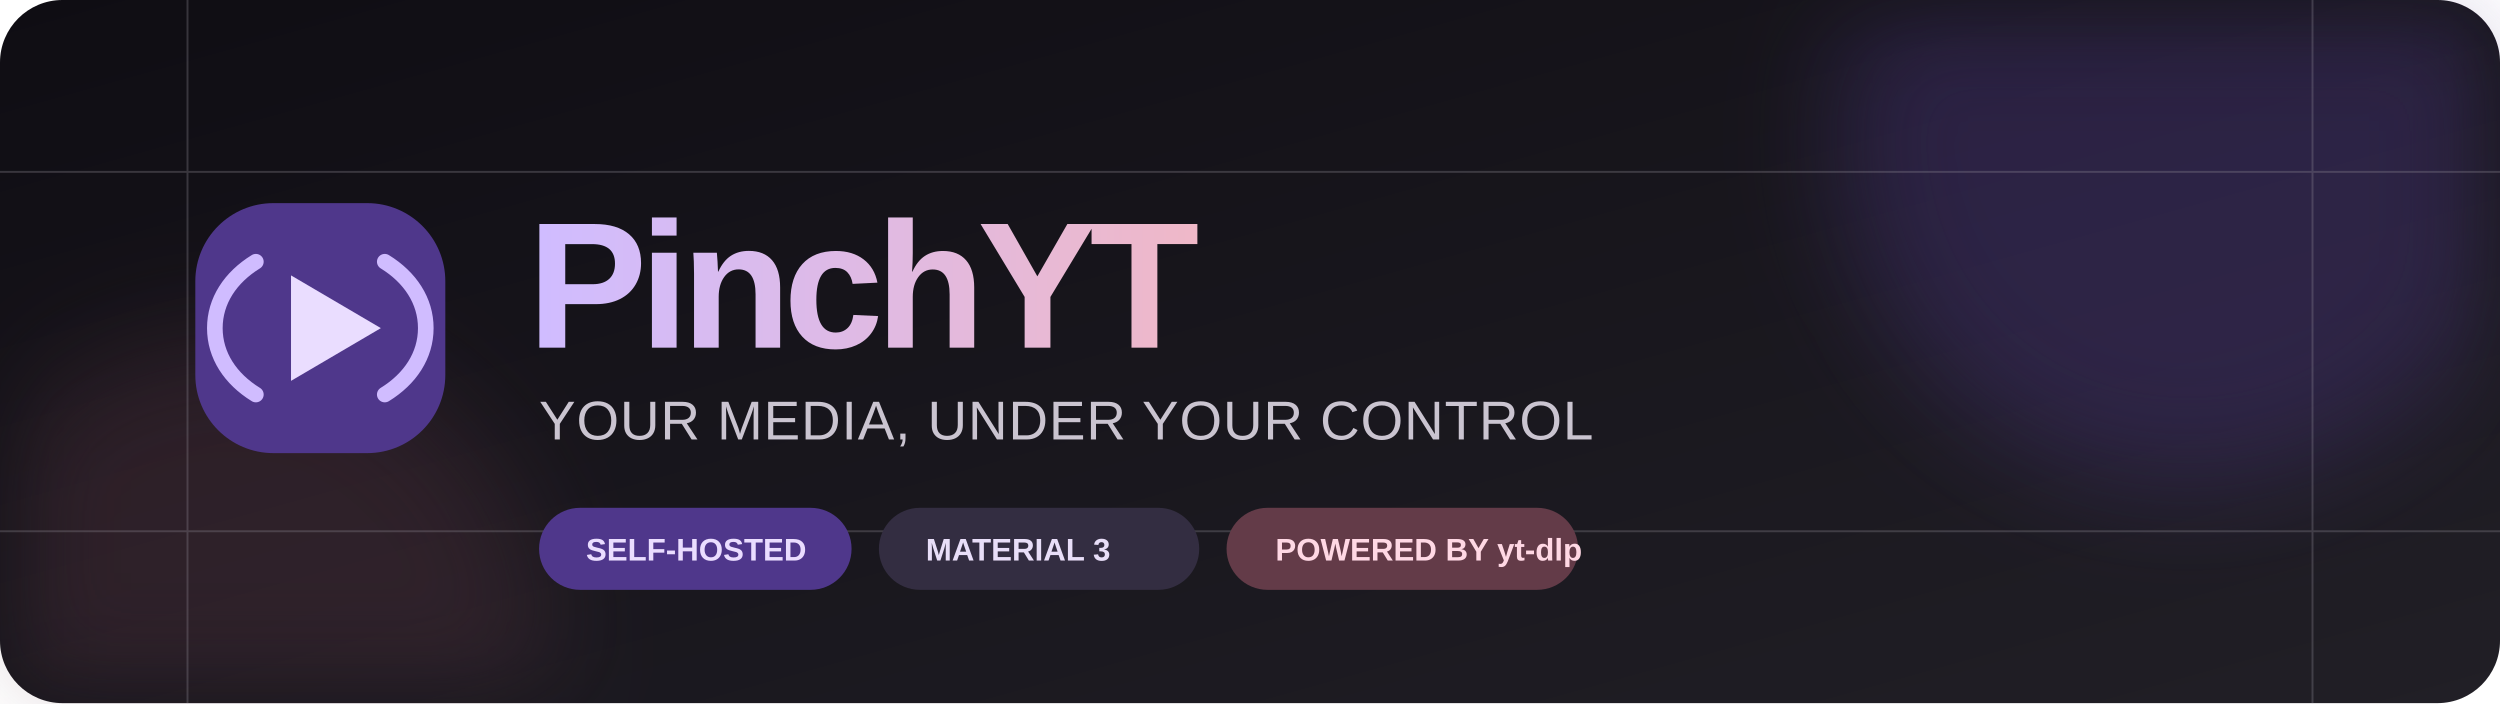
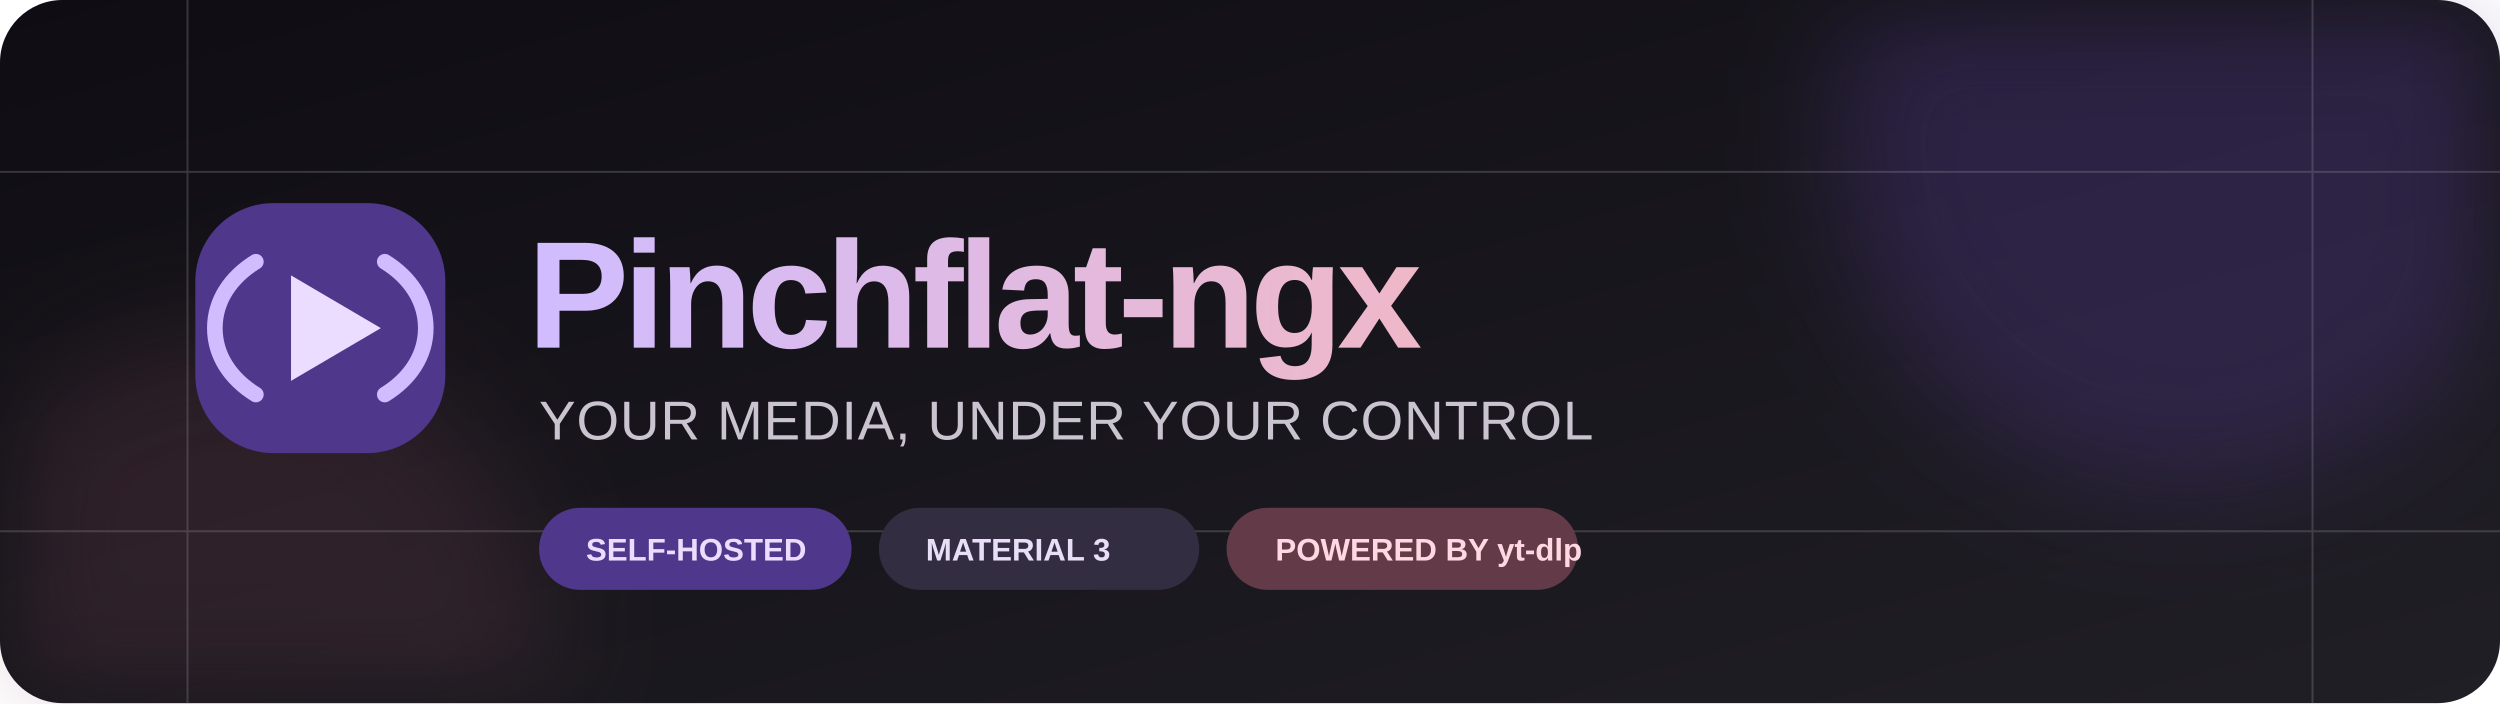
<svg xmlns="http://www.w3.org/2000/svg" width="1280" height="360" viewBox="0 0 1280 360" role="img" aria-labelledby="title desc">
  <defs>
    <linearGradient id="surface" x1="0" x2="1" y1="0" y2="1">
      <stop offset="0" stop-color="#0f0d13" />
      <stop offset="1" stop-color="#211f26" />
    </linearGradient>
    <linearGradient id="primary" x1="0" x2="1">
      <stop offset="0" stop-color="#d0bcff" />
      <stop offset="1" stop-color="#efb8c8" />
    </linearGradient>
    <filter id="glow" x="-50%" y="-50%" width="200%" height="200%">
      <feGaussianBlur stdDeviation="28" />
    </filter>
  </defs>
  <rect width="1280" height="360" rx="32" fill="url(#surface)" />
  <circle cx="1120" cy="70" r="180" fill="#4f378b" opacity=".35" filter="url(#glow)" />
  <circle cx="120" cy="330" r="160" fill="#633b48" opacity=".3" filter="url(#glow)" />
  <g opacity=".3" fill="none" stroke="#938f99">
    <path d="M0 88h1280M0 272h1280" />
    <path d="M96 0v360M1184 0v360" />
  </g>
  <g transform="translate(100 104)">
    <rect width="128" height="128" rx="40" fill="#4f378b" />
    <path d="M49 37v54l46-27-46-27Z" fill="#eaddff" />
    <path d="M31 30c-13 8-21 20-21 34s8 26 21 34M97 30c13 8 21 20 21 34s-8 26-21 34" fill="none" stroke="#d0bcff" stroke-width="8" stroke-linecap="round" />
  </g>
-   <text x="270" y="178" fill="url(#primary)" font-family="Arial, Helvetica, sans-serif" font-size="92" font-weight="700" letter-spacing="-4">PinchYT</text>
+   <text x="270" y="178" fill="url(#primary)" font-family="Arial, Helvetica, sans-serif" font-size="78" font-weight="700" letter-spacing="-3">Pinchflat-ngx</text>
  <text x="276" y="225" fill="#cac4d0" font-family="Arial, Helvetica, sans-serif" font-size="28" letter-spacing=".5">YOUR MEDIA, UNDER YOUR CONTROL</text>
  <g transform="translate(276 260)" font-family="Arial, Helvetica, sans-serif" font-size="16" font-weight="600">
    <rect width="160" height="42" rx="21" fill="#4f378b" />
    <text x="24" y="27" fill="#eaddff">SELF-HOSTED</text>
    <rect x="174" width="164" height="42" rx="21" fill="#332d41" />
    <text x="198" y="27" fill="#e8def8">MATERIAL 3</text>
    <rect x="352" width="180" height="42" rx="21" fill="#633b48" />
    <text x="377" y="27" fill="#ffd8e4">POWERED BY yt-dlp</text>
  </g>
</svg>
